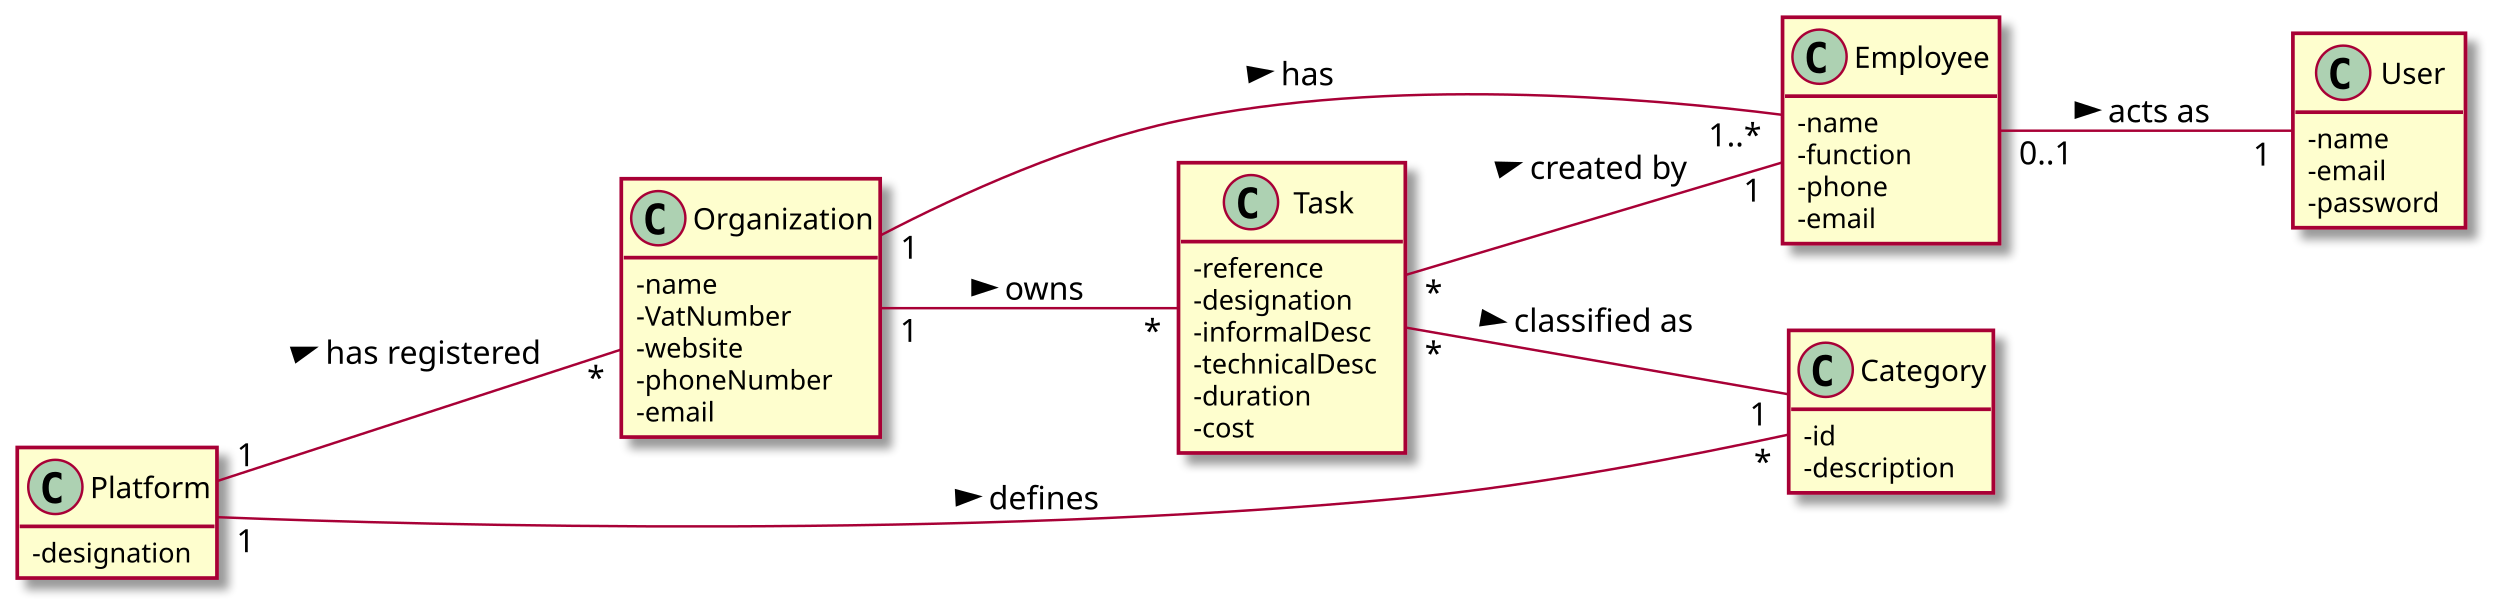
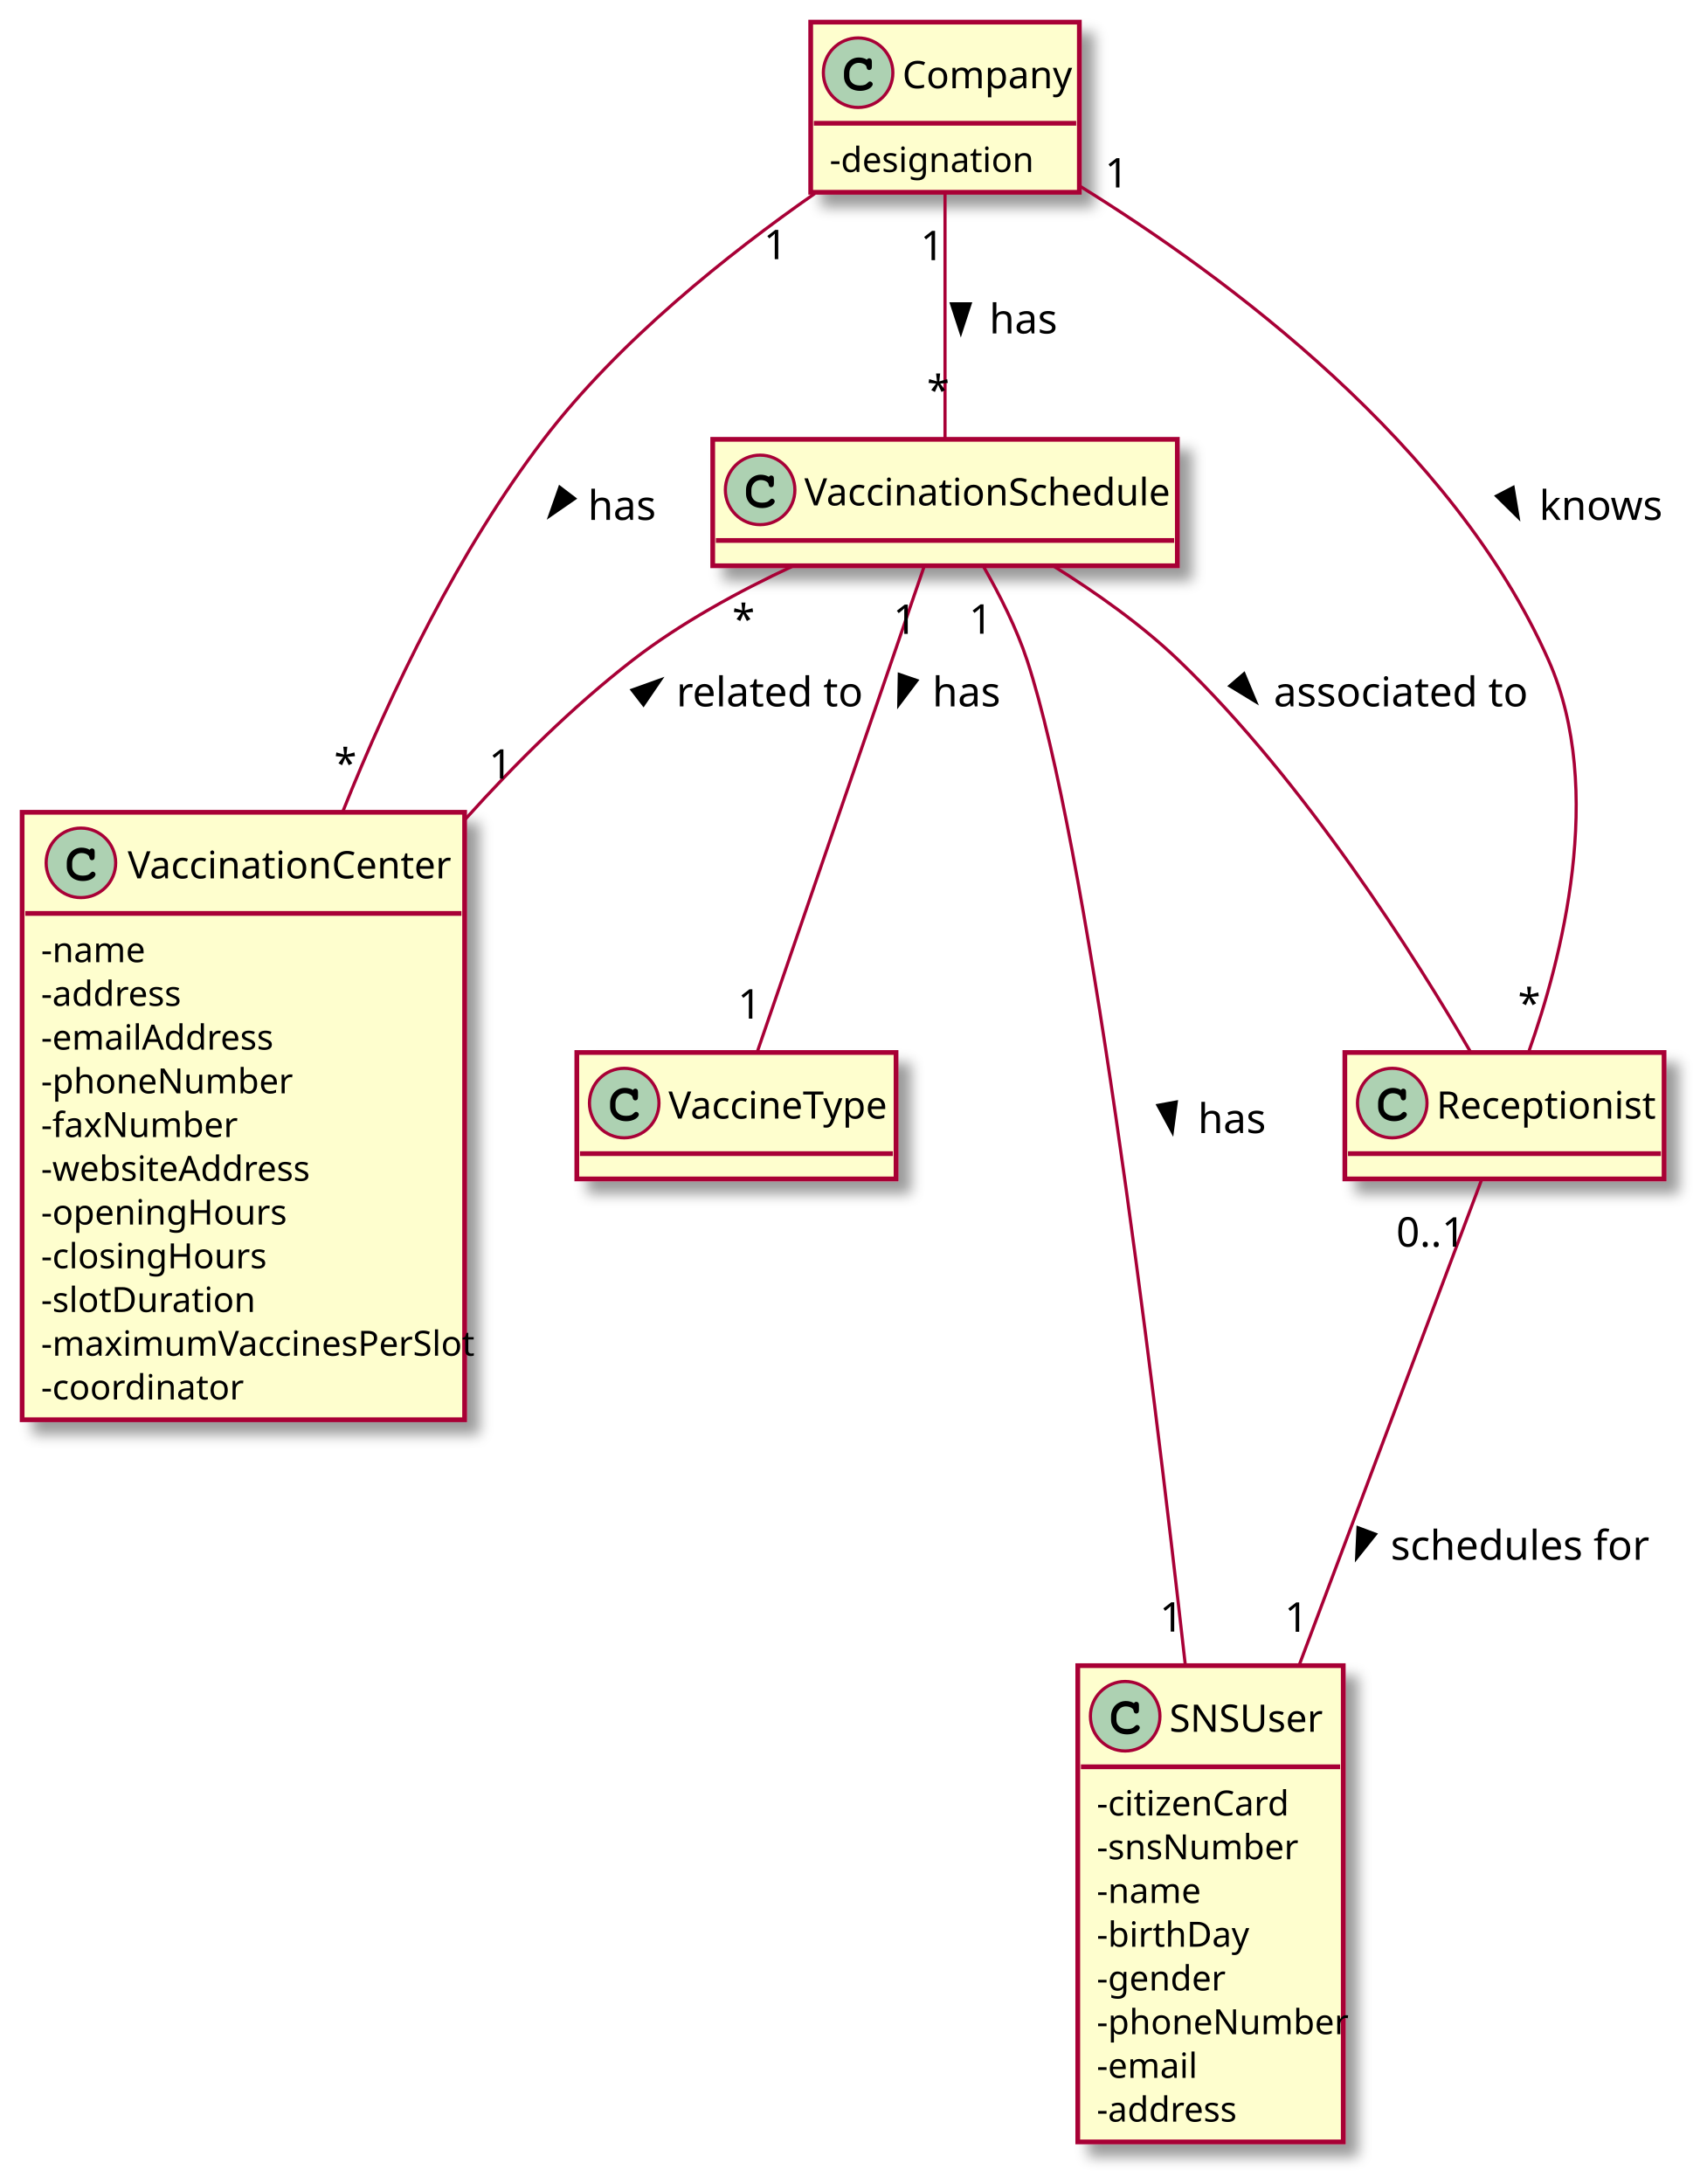
- <svg xmlns="http://www.w3.org/2000/svg" contentScriptType="application/ecmascript" contentStyleType="text/css" height="248px" preserveAspectRatio="none" style="width:1014px;height:248px;" version="1.1" viewBox="0 0 1014 248" width="1014px" zoomAndPan="magnify">
+ <svg xmlns="http://www.w3.org/2000/svg" contentScriptType="application/ecmascript" contentStyleType="text/css" height="691px" preserveAspectRatio="none" style="width:540px;height:691px;background:#FFFFFF;" version="1.1" viewBox="0 0 540 691" width="540px" zoomAndPan="magnify">
  <defs>
-     <filter height="300%" id="f1tg0x1wi6u39k" width="300%" x="-1" y="-1">
+     <filter height="300%" id="f7lnf6vctuje7" width="300%" x="-1" y="-1">
      <feGaussianBlur result="blurOut" stdDeviation="2.0" />
      <feColorMatrix in="blurOut" result="blurOut2" type="matrix" values="0 0 0 0 0 0 0 0 0 0 0 0 0 0 0 0 0 0 .4 0" />
      <feOffset dx="4.0" dy="4.0" in="blurOut2" result="blurOut3" />
      <feBlend in="SourceGraphic" in2="blurOut3" mode="normal" />
    </filter>
  </defs>
  <g>
-     <rect codeLine="6" fill="#FEFECE" filter="url(#f1tg0x1wi6u39k)" height="52.955" id="Platform" style="stroke: #A80036; stroke-width: 1.5;" width="81" x="7" y="181.5" />
-     <ellipse cx="22.45" cy="197.5" fill="#ADD1B2" rx="11" ry="11" style="stroke: #A80036; stroke-width: 1.0;" />
-     <path d="M24.923,203.643 Q24.342,203.942 23.703,204.091 Q23.064,204.241 22.358,204.241 Q19.851,204.241 18.532,202.589 Q17.212,200.937 17.212,197.816 Q17.212,194.686 18.532,193.035 Q19.851,191.383 22.358,191.383 Q23.064,191.383 23.711,191.532 Q24.359,191.682 24.923,191.981 L24.923,194.703 Q24.292,194.122 23.699,193.852 Q23.105,193.583 22.474,193.583 Q21.13,193.583 20.445,194.649 Q19.76,195.716 19.76,197.816 Q19.76,199.908 20.445,200.974 Q21.13,202.041 22.474,202.041 Q23.105,202.041 23.699,201.771 Q24.292,201.501 24.923,200.92 Z " fill="#000000" />
-     <text fill="#000000" font-family="sans-serif" font-size="12" lengthAdjust="spacingAndGlyphs" textLength="48" x="36.55" y="202.035">Platform</text>
-     <line style="stroke: #A80036; stroke-width: 1.5;" x1="8" x2="87" y1="213.5" y2="213.5" />
-     <text fill="#000000" font-family="sans-serif" font-size="11" lengthAdjust="spacingAndGlyphs" textLength="69" x="13" y="228.135">-designation</text>
-     <rect codeLine="10" fill="#FEFECE" filter="url(#f1tg0x1wi6u39k)" height="104.775" id="Organization" style="stroke: #A80036; stroke-width: 1.5;" width="105" x="252" y="72.5" />
-     <ellipse cx="267" cy="88.5" fill="#ADD1B2" rx="11" ry="11" style="stroke: #A80036; stroke-width: 1.0;" />
-     <path d="M269.473,94.643 Q268.892,94.942 268.253,95.091 Q267.614,95.241 266.908,95.241 Q264.401,95.241 263.082,93.589 Q261.762,91.937 261.762,88.816 Q261.762,85.686 263.082,84.035 Q264.401,82.383 266.908,82.383 Q267.614,82.383 268.261,82.532 Q268.909,82.682 269.473,82.981 L269.473,85.703 Q268.842,85.122 268.249,84.852 Q267.655,84.582 267.024,84.582 Q265.68,84.582 264.995,85.649 Q264.31,86.716 264.31,88.816 Q264.31,90.908 264.995,91.974 Q265.68,93.041 267.024,93.041 Q267.655,93.041 268.249,92.771 Q268.842,92.501 269.473,91.92 Z " fill="#000000" />
-     <text fill="#000000" font-family="sans-serif" font-size="12" lengthAdjust="spacingAndGlyphs" textLength="73" x="281" y="93.035">Organization</text>
-     <line style="stroke: #A80036; stroke-width: 1.5;" x1="253" x2="356" y1="104.5" y2="104.5" />
-     <text fill="#000000" font-family="sans-serif" font-size="11" lengthAdjust="spacingAndGlyphs" textLength="35" x="258" y="119.135">-name</text>
-     <text fill="#000000" font-family="sans-serif" font-size="11" lengthAdjust="spacingAndGlyphs" textLength="66" x="258" y="132.09">-VatNumber</text>
-     <text fill="#000000" font-family="sans-serif" font-size="11" lengthAdjust="spacingAndGlyphs" textLength="46" x="258" y="145.045">-website</text>
-     <text fill="#000000" font-family="sans-serif" font-size="11" lengthAdjust="spacingAndGlyphs" textLength="83" x="258" y="158">-phoneNumber</text>
-     <text fill="#000000" font-family="sans-serif" font-size="11" lengthAdjust="spacingAndGlyphs" textLength="34" x="258" y="170.955">-email</text>
-     <rect codeLine="18" fill="#FEFECE" filter="url(#f1tg0x1wi6u39k)" height="117.731" id="Task" style="stroke: #A80036; stroke-width: 1.5;" width="92" x="478" y="66" />
-     <ellipse cx="507.4" cy="82" fill="#ADD1B2" rx="11" ry="11" style="stroke: #A80036; stroke-width: 1.0;" />
-     <path d="M509.873,88.143 Q509.292,88.442 508.653,88.591 Q508.014,88.741 507.308,88.741 Q504.801,88.741 503.481,87.089 Q502.162,85.437 502.162,82.316 Q502.162,79.186 503.481,77.535 Q504.801,75.883 507.308,75.883 Q508.014,75.883 508.661,76.032 Q509.309,76.182 509.873,76.481 L509.873,79.203 Q509.242,78.622 508.649,78.352 Q508.055,78.082 507.424,78.082 Q506.08,78.082 505.395,79.149 Q504.71,80.216 504.71,82.316 Q504.71,84.408 505.395,85.474 Q506.08,86.541 507.424,86.541 Q508.055,86.541 508.649,86.271 Q509.242,86.001 509.873,85.42 Z " fill="#000000" />
-     <text fill="#000000" font-family="sans-serif" font-size="12" lengthAdjust="spacingAndGlyphs" textLength="28" x="524.6" y="86.535">Task</text>
-     <line style="stroke: #A80036; stroke-width: 1.5;" x1="479" x2="569" y1="98" y2="98" />
-     <text fill="#000000" font-family="sans-serif" font-size="11" lengthAdjust="spacingAndGlyphs" textLength="57" x="484" y="112.635">-reference</text>
-     <text fill="#000000" font-family="sans-serif" font-size="11" lengthAdjust="spacingAndGlyphs" textLength="69" x="484" y="125.59">-designation</text>
-     <text fill="#000000" font-family="sans-serif" font-size="11" lengthAdjust="spacingAndGlyphs" textLength="77" x="484" y="138.545">-informalDesc</text>
-     <text fill="#000000" font-family="sans-serif" font-size="11" lengthAdjust="spacingAndGlyphs" textLength="80" x="484" y="151.5">-technicalDesc</text>
-     <text fill="#000000" font-family="sans-serif" font-size="11" lengthAdjust="spacingAndGlyphs" textLength="52" x="484" y="164.455">-duration</text>
-     <text fill="#000000" font-family="sans-serif" font-size="11" lengthAdjust="spacingAndGlyphs" textLength="29" x="484" y="177.41">-cost</text>
-     <rect codeLine="27" fill="#FEFECE" filter="url(#f1tg0x1wi6u39k)" height="65.91" id="Category" style="stroke: #A80036; stroke-width: 1.5;" width="83" x="725.5" y="134" />
-     <ellipse cx="740.5" cy="150" fill="#ADD1B2" rx="11" ry="11" style="stroke: #A80036; stroke-width: 1.0;" />
-     <path d="M742.973,156.143 Q742.392,156.442 741.753,156.591 Q741.114,156.741 740.408,156.741 Q737.901,156.741 736.582,155.089 Q735.262,153.437 735.262,150.316 Q735.262,147.186 736.582,145.535 Q737.901,143.883 740.408,143.883 Q741.114,143.883 741.761,144.032 Q742.409,144.182 742.973,144.481 L742.973,147.203 Q742.342,146.622 741.749,146.352 Q741.155,146.083 740.524,146.083 Q739.18,146.083 738.495,147.149 Q737.81,148.216 737.81,150.316 Q737.81,152.408 738.495,153.474 Q739.18,154.541 740.524,154.541 Q741.155,154.541 741.749,154.271 Q742.342,154.001 742.973,153.42 Z " fill="#000000" />
-     <text fill="#000000" font-family="sans-serif" font-size="12" lengthAdjust="spacingAndGlyphs" textLength="51" x="754.5" y="154.535">Category</text>
-     <line style="stroke: #A80036; stroke-width: 1.5;" x1="726.5" x2="807.5" y1="166" y2="166" />
-     <text fill="#000000" font-family="sans-serif" font-size="11" lengthAdjust="spacingAndGlyphs" textLength="16" x="731.5" y="180.635">-id</text>
-     <text fill="#000000" font-family="sans-serif" font-size="11" lengthAdjust="spacingAndGlyphs" textLength="67" x="731.5" y="193.59">-description</text>
-     <rect codeLine="32" fill="#FEFECE" filter="url(#f1tg0x1wi6u39k)" height="91.82" id="Employee" style="stroke: #A80036; stroke-width: 1.5;" width="88" x="723" y="7" />
-     <ellipse cx="738" cy="23" fill="#ADD1B2" rx="11" ry="11" style="stroke: #A80036; stroke-width: 1.0;" />
-     <path d="M740.473,29.143 Q739.892,29.442 739.253,29.591 Q738.614,29.741 737.908,29.741 Q735.401,29.741 734.082,28.089 Q732.762,26.437 732.762,23.316 Q732.762,20.186 734.082,18.535 Q735.401,16.883 737.908,16.883 Q738.614,16.883 739.261,17.032 Q739.909,17.182 740.473,17.48 L740.473,20.203 Q739.842,19.622 739.249,19.352 Q738.655,19.082 738.024,19.082 Q736.68,19.082 735.995,20.149 Q735.31,21.216 735.31,23.316 Q735.31,25.408 735.995,26.474 Q736.68,27.541 738.024,27.541 Q738.655,27.541 739.249,27.271 Q739.842,27.002 740.473,26.42 Z " fill="#000000" />
-     <text fill="#000000" font-family="sans-serif" font-size="12" lengthAdjust="spacingAndGlyphs" textLength="56" x="752" y="27.535">Employee</text>
-     <line style="stroke: #A80036; stroke-width: 1.5;" x1="724" x2="810" y1="39" y2="39" />
-     <text fill="#000000" font-family="sans-serif" font-size="11" lengthAdjust="spacingAndGlyphs" textLength="35" x="729" y="53.635">-name</text>
-     <text fill="#000000" font-family="sans-serif" font-size="11" lengthAdjust="spacingAndGlyphs" textLength="51" x="729" y="66.59">-function</text>
-     <text fill="#000000" font-family="sans-serif" font-size="11" lengthAdjust="spacingAndGlyphs" textLength="40" x="729" y="79.545">-phone</text>
-     <text fill="#000000" font-family="sans-serif" font-size="11" lengthAdjust="spacingAndGlyphs" textLength="34" x="729" y="92.5">-email</text>
-     <rect codeLine="39" fill="#FEFECE" filter="url(#f1tg0x1wi6u39k)" height="78.865" id="User" style="stroke: #A80036; stroke-width: 1.5;" width="70" x="930" y="13.5" />
-     <ellipse cx="950.4" cy="29.5" fill="#ADD1B2" rx="11" ry="11" style="stroke: #A80036; stroke-width: 1.0;" />
-     <path d="M952.873,35.643 Q952.292,35.942 951.653,36.091 Q951.014,36.241 950.308,36.241 Q947.801,36.241 946.481,34.589 Q945.162,32.937 945.162,29.816 Q945.162,26.686 946.481,25.035 Q947.801,23.383 950.308,23.383 Q951.014,23.383 951.661,23.532 Q952.309,23.682 952.873,23.98 L952.873,26.703 Q952.242,26.122 951.649,25.852 Q951.055,25.582 950.424,25.582 Q949.08,25.582 948.395,26.649 Q947.71,27.716 947.71,29.816 Q947.71,31.908 948.395,32.974 Q949.08,34.041 950.424,34.041 Q951.055,34.041 951.649,33.771 Q952.242,33.502 952.873,32.92 Z " fill="#000000" />
-     <text fill="#000000" font-family="sans-serif" font-size="12" lengthAdjust="spacingAndGlyphs" textLength="26" x="965.6" y="34.035">User</text>
-     <line style="stroke: #A80036; stroke-width: 1.5;" x1="931" x2="999" y1="45.5" y2="45.5" />
-     <text fill="#000000" font-family="sans-serif" font-size="11" lengthAdjust="spacingAndGlyphs" textLength="35" x="936" y="60.135">-name</text>
-     <text fill="#000000" font-family="sans-serif" font-size="11" lengthAdjust="spacingAndGlyphs" textLength="34" x="936" y="73.09">-email</text>
-     <text fill="#000000" font-family="sans-serif" font-size="11" lengthAdjust="spacingAndGlyphs" textLength="58" x="936" y="86.045">-password</text>
-     <path codeLine="45" d="M88.06,195.12 C132.13,180.78 203.52,157.54 251.93,141.78 " fill="none" id="Platform-Organization" style="stroke: #A80036; stroke-width: 1.0;" />
-     <polygon fill="#000000" points="127.754,141.108,118.244,141.113,120.063,146.702,127.754,141.108" style="stroke: #000000; stroke-width: 1.0;" />
-     <text fill="#000000" font-family="sans-serif" font-size="13" lengthAdjust="spacingAndGlyphs" textLength="89" x="132" y="147.568">has registered</text>
-     <text fill="#000000" font-family="sans-serif" font-size="13" lengthAdjust="spacingAndGlyphs" textLength="8" x="95.997" y="189.09">1</text>
-     <text fill="#000000" font-family="sans-serif" font-size="13" lengthAdjust="spacingAndGlyphs" textLength="6" x="238.115" y="157.8">*</text>
-     <path codeLine="46" d="M88.2,209.77 C175.54,213.18 390.84,218.91 570,202 C624.2,196.88 685.9,184.82 725.35,176.29 " fill="none" id="Platform-Category" style="stroke: #A80036; stroke-width: 1.0;" />
-     <polygon fill="#000000" points="396.993,201.393,387.806,198.933,388.115,204.802,396.993,201.393" style="stroke: #000000; stroke-width: 1.0;" />
-     <text fill="#000000" font-family="sans-serif" font-size="13" lengthAdjust="spacingAndGlyphs" textLength="46" x="401" y="206.568">defines</text>
-     <text fill="#000000" font-family="sans-serif" font-size="13" lengthAdjust="spacingAndGlyphs" textLength="8" x="95.883" y="223.962">1</text>
-     <text fill="#000000" font-family="sans-serif" font-size="13" lengthAdjust="spacingAndGlyphs" textLength="6" x="711.397" y="191.885">*</text>
-     <path codeLine="47" d="M357.2,95.44 C390.51,78.13 435.41,57.97 478,49 C563.39,31.02 666.18,39.41 722.98,46.58 " fill="none" id="Organization-Employee" style="stroke: #A80036; stroke-width: 1.0;" />
-     <polygon fill="#000000" points="515.456,28.993,506.101,27.278,506.88,33.104,515.456,28.993" style="stroke: #000000; stroke-width: 1.0;" />
-     <text fill="#000000" font-family="sans-serif" font-size="13" lengthAdjust="spacingAndGlyphs" textLength="22" x="519.5" y="34.568">has</text>
-     <text fill="#000000" font-family="sans-serif" font-size="13" lengthAdjust="spacingAndGlyphs" textLength="8" x="365.173" y="104.944">1</text>
-     <text fill="#000000" font-family="sans-serif" font-size="13" lengthAdjust="spacingAndGlyphs" textLength="22" x="692.899" y="59.343">1..*</text>
-     <path codeLine="48" d="M357.04,125 C393.73,125 442.55,125 477.73,125 " fill="none" id="Organization-Task" style="stroke: #A80036; stroke-width: 1.0;" />
-     <polygon fill="#000000" points="403.5,116.655,394.455,113.716,394.455,119.594,403.5,116.655" style="stroke: #000000; stroke-width: 1.0;" />
-     <text fill="#000000" font-family="sans-serif" font-size="13" lengthAdjust="spacingAndGlyphs" textLength="33" x="407.5" y="121.568">owns</text>
-     <text fill="#000000" font-family="sans-serif" font-size="13" lengthAdjust="spacingAndGlyphs" textLength="8" x="364.991" y="138.661">1</text>
-     <text fill="#000000" font-family="sans-serif" font-size="13" lengthAdjust="spacingAndGlyphs" textLength="6" x="463.878" y="138.81">*</text>
-     <path codeLine="49" d="M570.05,111.54 C613.78,98.48 679.7,78.78 722.8,65.91 " fill="none" id="Task-Employee" style="stroke: #A80036; stroke-width: 1.0;" />
-     <polygon fill="#000000" points="616.291,66.224,606.783,65.997,608.465,71.629,616.291,66.224" style="stroke: #000000; stroke-width: 1.0;" />
-     <text fill="#000000" font-family="sans-serif" font-size="13" lengthAdjust="spacingAndGlyphs" textLength="65" x="620.5" y="72.568">created by</text>
-     <text fill="#000000" font-family="sans-serif" font-size="13" lengthAdjust="spacingAndGlyphs" textLength="6" x="577.867" y="123.205">*</text>
-     <text fill="#000000" font-family="sans-serif" font-size="13" lengthAdjust="spacingAndGlyphs" textLength="8" x="707.118" y="81.77">1</text>
-     <path codeLine="50" d="M811.01,53 C846.73,53 896.87,53 929.87,53 " fill="none" id="Employee-User" style="stroke: #A80036; stroke-width: 1.0;" />
-     <polygon fill="#000000" points="851,44.655,841.955,41.716,841.955,47.594,851,44.655" style="stroke: #000000; stroke-width: 1.0;" />
-     <text fill="#000000" font-family="sans-serif" font-size="13" lengthAdjust="spacingAndGlyphs" textLength="44" x="855" y="49.568">acts as</text>
-     <text fill="#000000" font-family="sans-serif" font-size="13" lengthAdjust="spacingAndGlyphs" textLength="24" x="818.886" y="66.657">0..1</text>
-     <text fill="#000000" font-family="sans-serif" font-size="13" lengthAdjust="spacingAndGlyphs" textLength="8" x="913.799" y="67.161">1</text>
-     <path codeLine="51" d="M570.05,132.85 C614.6,140.61 682.17,152.39 725.19,159.89 " fill="none" id="Task-Category" style="stroke: #A80036; stroke-width: 1.0;" />
-     <polygon fill="#000000" points="609.926,130.514,601.52,126.065,600.51,131.856,609.926,130.514" style="stroke: #000000; stroke-width: 1.0;" />
-     <text fill="#000000" font-family="sans-serif" font-size="13" lengthAdjust="spacingAndGlyphs" textLength="78" x="614" y="134.568">classified as</text>
-     <text fill="#000000" font-family="sans-serif" font-size="13" lengthAdjust="spacingAndGlyphs" textLength="6" x="577.867" y="147.911">*</text>
-     <text fill="#000000" font-family="sans-serif" font-size="13" lengthAdjust="spacingAndGlyphs" textLength="8" x="709.603" y="172.556">1</text>
+     <rect codeLine="5" fill="#FEFECE" filter="url(#f7lnf6vctuje7)" height="40" id="VaccinationSchedule" style="stroke:#A80036;stroke-width:1.5;" width="147" x="225.5" y="139" />
+     <ellipse cx="240.5" cy="155" fill="#ADD1B2" rx="11" ry="11" style="stroke:#A80036;stroke-width:1.0;" />
+     <path d="M243.266,150.875 Q243.422,150.656 243.609,150.547 Q243.797,150.438 244.016,150.438 Q244.391,150.438 244.625,150.703 Q244.859,150.953 244.859,151.562 L244.859,153.016 Q244.859,153.625 244.625,153.891 Q244.391,154.156 244.016,154.156 Q243.672,154.156 243.469,153.953 Q243.266,153.766 243.156,153.25 Q243.109,152.891 242.922,152.703 Q242.594,152.328 241.984,152.109 Q241.375,151.891 240.75,151.891 Q239.984,151.891 239.344,152.219 Q238.719,152.547 238.219,153.297 Q237.734,154.047 237.734,155.078 L237.734,156.172 Q237.734,157.406 238.625,158.234 Q239.516,159.047 241.109,159.047 Q242.047,159.047 242.703,158.797 Q243.094,158.641 243.516,158.203 Q243.781,157.938 243.922,157.859 Q244.078,157.781 244.281,157.781 Q244.609,157.781 244.859,158.047 Q245.125,158.297 245.125,158.641 Q245.125,158.984 244.781,159.391 Q244.281,159.969 243.484,160.297 Q242.406,160.75 241.109,160.75 Q239.594,160.75 238.391,160.125 Q237.406,159.625 236.719,158.562 Q236.031,157.484 236.031,156.203 L236.031,155.047 Q236.031,153.719 236.641,152.578 Q237.266,151.422 238.359,150.812 Q239.453,150.188 240.688,150.188 Q241.422,150.188 242.062,150.359 Q242.719,150.516 243.266,150.875 Z " fill="#000000" />
+     <text fill="#000000" font-family="sans-serif" font-size="12" lengthAdjust="spacing" textLength="115" x="254.5" y="159.91">VaccinationSchedule</text>
+     <line style="stroke:#A80036;stroke-width:1.5;" x1="226.5" x2="371.5" y1="171" y2="171" />
+     <rect codeLine="7" fill="#FEFECE" filter="url(#f7lnf6vctuje7)" height="40" id="VaccineType" style="stroke:#A80036;stroke-width:1.5;" width="101" x="182.5" y="333" />
+     <ellipse cx="197.5" cy="349" fill="#ADD1B2" rx="11" ry="11" style="stroke:#A80036;stroke-width:1.0;" />
+     <path d="M200.266,344.875 Q200.422,344.656 200.609,344.547 Q200.797,344.438 201.016,344.438 Q201.391,344.438 201.625,344.703 Q201.859,344.953 201.859,345.562 L201.859,347.016 Q201.859,347.625 201.625,347.891 Q201.391,348.156 201.016,348.156 Q200.672,348.156 200.469,347.953 Q200.266,347.766 200.156,347.25 Q200.109,346.891 199.922,346.703 Q199.594,346.328 198.984,346.109 Q198.375,345.891 197.75,345.891 Q196.984,345.891 196.344,346.219 Q195.719,346.547 195.219,347.297 Q194.734,348.047 194.734,349.078 L194.734,350.172 Q194.734,351.406 195.625,352.234 Q196.516,353.047 198.109,353.047 Q199.047,353.047 199.703,352.797 Q200.094,352.641 200.516,352.203 Q200.781,351.938 200.922,351.859 Q201.078,351.781 201.281,351.781 Q201.609,351.781 201.859,352.047 Q202.125,352.297 202.125,352.641 Q202.125,352.984 201.781,353.391 Q201.281,353.969 200.484,354.297 Q199.406,354.75 198.109,354.75 Q196.594,354.75 195.391,354.125 Q194.406,353.625 193.719,352.562 Q193.031,351.484 193.031,350.203 L193.031,349.047 Q193.031,347.719 193.641,346.578 Q194.266,345.422 195.359,344.812 Q196.453,344.188 197.688,344.188 Q198.422,344.188 199.062,344.359 Q199.719,344.516 200.266,344.875 Z " fill="#000000" />
+     <text fill="#000000" font-family="sans-serif" font-size="12" lengthAdjust="spacing" textLength="69" x="211.5" y="353.91">VaccineType</text>
+     <line style="stroke:#A80036;stroke-width:1.5;" x1="183.5" x2="282.5" y1="365" y2="365" />
+     <rect codeLine="9" fill="#FEFECE" filter="url(#f7lnf6vctuje7)" height="150.688" id="SNSUser" style="stroke:#A80036;stroke-width:1.5;" width="84" x="341" y="527" />
+     <ellipse cx="356" cy="543" fill="#ADD1B2" rx="11" ry="11" style="stroke:#A80036;stroke-width:1.0;" />
+     <path d="M358.766,538.875 Q358.922,538.656 359.109,538.547 Q359.297,538.438 359.516,538.438 Q359.891,538.438 360.125,538.703 Q360.359,538.953 360.359,539.562 L360.359,541.016 Q360.359,541.625 360.125,541.891 Q359.891,542.156 359.516,542.156 Q359.172,542.156 358.969,541.953 Q358.766,541.766 358.656,541.25 Q358.609,540.891 358.422,540.703 Q358.094,540.328 357.484,540.109 Q356.875,539.891 356.25,539.891 Q355.484,539.891 354.844,540.219 Q354.219,540.547 353.719,541.297 Q353.234,542.047 353.234,543.078 L353.234,544.172 Q353.234,545.406 354.125,546.234 Q355.016,547.047 356.609,547.047 Q357.547,547.047 358.203,546.797 Q358.594,546.641 359.016,546.203 Q359.281,545.938 359.422,545.859 Q359.578,545.781 359.781,545.781 Q360.109,545.781 360.359,546.047 Q360.625,546.297 360.625,546.641 Q360.625,546.984 360.281,547.391 Q359.781,547.969 358.984,548.297 Q357.906,548.75 356.609,548.75 Q355.094,548.75 353.891,548.125 Q352.906,547.625 352.219,546.562 Q351.531,545.484 351.531,544.203 L351.531,543.047 Q351.531,541.719 352.141,540.578 Q352.766,539.422 353.859,538.812 Q354.953,538.188 356.188,538.188 Q356.922,538.188 357.562,538.359 Q358.219,538.516 358.766,538.875 Z " fill="#000000" />
+     <text fill="#000000" font-family="sans-serif" font-size="12" lengthAdjust="spacing" textLength="52" x="370" y="547.91">SNSUser</text>
+     <line style="stroke:#A80036;stroke-width:1.5;" x1="342" x2="424" y1="559" y2="559" />
+     <text fill="#000000" font-family="sans-serif" font-size="11" lengthAdjust="spacing" textLength="58" x="347" y="574.419">-citizenCard</text>
+     <text fill="#000000" font-family="sans-serif" font-size="11" lengthAdjust="spacing" textLength="59" x="347" y="588.255">-snsNumber</text>
+     <text fill="#000000" font-family="sans-serif" font-size="11" lengthAdjust="spacing" textLength="30" x="347" y="602.091">-name</text>
+     <text fill="#000000" font-family="sans-serif" font-size="11" lengthAdjust="spacing" textLength="44" x="347" y="615.927">-birthDay</text>
+     <text fill="#000000" font-family="sans-serif" font-size="11" lengthAdjust="spacing" textLength="38" x="347" y="629.763">-gender</text>
+     <text fill="#000000" font-family="sans-serif" font-size="11" lengthAdjust="spacing" textLength="71" x="347" y="643.599">-phoneNumber</text>
+     <text fill="#000000" font-family="sans-serif" font-size="11" lengthAdjust="spacing" textLength="28" x="347" y="657.435">-email</text>
+     <text fill="#000000" font-family="sans-serif" font-size="11" lengthAdjust="spacing" textLength="44" x="347" y="671.27">-address</text>
+     <rect codeLine="20" fill="#FEFECE" filter="url(#f7lnf6vctuje7)" height="192.195" id="VaccinationCenter" style="stroke:#A80036;stroke-width:1.5;" width="140" x="7" y="257" />
+     <ellipse cx="25.6" cy="273" fill="#ADD1B2" rx="11" ry="11" style="stroke:#A80036;stroke-width:1.0;" />
+     <path d="M28.366,268.875 Q28.522,268.656 28.709,268.547 Q28.897,268.438 29.116,268.438 Q29.491,268.438 29.725,268.703 Q29.959,268.953 29.959,269.562 L29.959,271.016 Q29.959,271.625 29.725,271.891 Q29.491,272.156 29.116,272.156 Q28.772,272.156 28.569,271.953 Q28.366,271.766 28.256,271.25 Q28.209,270.891 28.022,270.703 Q27.694,270.328 27.084,270.109 Q26.475,269.891 25.85,269.891 Q25.084,269.891 24.444,270.219 Q23.819,270.547 23.319,271.297 Q22.834,272.047 22.834,273.078 L22.834,274.172 Q22.834,275.406 23.725,276.234 Q24.616,277.047 26.209,277.047 Q27.147,277.047 27.803,276.797 Q28.194,276.641 28.616,276.203 Q28.881,275.938 29.022,275.859 Q29.178,275.781 29.381,275.781 Q29.709,275.781 29.959,276.047 Q30.225,276.297 30.225,276.641 Q30.225,276.984 29.881,277.391 Q29.381,277.969 28.584,278.297 Q27.506,278.75 26.209,278.75 Q24.694,278.75 23.491,278.125 Q22.506,277.625 21.819,276.562 Q21.131,275.484 21.131,274.203 L21.131,273.047 Q21.131,271.719 21.741,270.578 Q22.366,269.422 23.459,268.812 Q24.553,268.188 25.788,268.188 Q26.522,268.188 27.163,268.359 Q27.819,268.516 28.366,268.875 Z " fill="#000000" />
+     <text fill="#000000" font-family="sans-serif" font-size="12" lengthAdjust="spacing" textLength="100" x="40.4" y="277.91">VaccinationCenter</text>
+     <line style="stroke:#A80036;stroke-width:1.5;" x1="8" x2="146" y1="289" y2="289" />
+     <text fill="#000000" font-family="sans-serif" font-size="11" lengthAdjust="spacing" textLength="30" x="13" y="304.419">-name</text>
+     <text fill="#000000" font-family="sans-serif" font-size="11" lengthAdjust="spacing" textLength="44" x="13" y="318.255">-address</text>
+     <text fill="#000000" font-family="sans-serif" font-size="11" lengthAdjust="spacing" textLength="70" x="13" y="332.091">-emailAddress</text>
+     <text fill="#000000" font-family="sans-serif" font-size="11" lengthAdjust="spacing" textLength="71" x="13" y="345.927">-phoneNumber</text>
+     <text fill="#000000" font-family="sans-serif" font-size="11" lengthAdjust="spacing" textLength="57" x="13" y="359.763">-faxNumber</text>
+     <text fill="#000000" font-family="sans-serif" font-size="11" lengthAdjust="spacing" textLength="85" x="13" y="373.599">-websiteAddress</text>
+     <text fill="#000000" font-family="sans-serif" font-size="11" lengthAdjust="spacing" textLength="71" x="13" y="387.435">-openingHours</text>
+     <text fill="#000000" font-family="sans-serif" font-size="11" lengthAdjust="spacing" textLength="67" x="13" y="401.271">-closingHours</text>
+     <text fill="#000000" font-family="sans-serif" font-size="11" lengthAdjust="spacing" textLength="61" x="13" y="415.106">-slotDuration</text>
+     <text fill="#000000" font-family="sans-serif" font-size="11" lengthAdjust="spacing" textLength="128" x="13" y="428.942">-maximumVaccinesPerSlot</text>
+     <text fill="#000000" font-family="sans-serif" font-size="11" lengthAdjust="spacing" textLength="59" x="13" y="442.778">-coordinator</text>
+     <rect codeLine="34" fill="#FEFECE" filter="url(#f7lnf6vctuje7)" height="53.836" id="Company" style="stroke:#A80036;stroke-width:1.5;" width="85" x="256.5" y="7" />
+     <ellipse cx="271.5" cy="23" fill="#ADD1B2" rx="11" ry="11" style="stroke:#A80036;stroke-width:1.0;" />
+     <path d="M274.266,18.875 Q274.422,18.656 274.609,18.547 Q274.797,18.438 275.016,18.438 Q275.391,18.438 275.625,18.703 Q275.859,18.953 275.859,19.562 L275.859,21.016 Q275.859,21.625 275.625,21.891 Q275.391,22.156 275.016,22.156 Q274.672,22.156 274.469,21.953 Q274.266,21.766 274.156,21.25 Q274.109,20.891 273.922,20.703 Q273.594,20.328 272.984,20.109 Q272.375,19.891 271.75,19.891 Q270.984,19.891 270.344,20.219 Q269.719,20.547 269.219,21.297 Q268.734,22.047 268.734,23.078 L268.734,24.172 Q268.734,25.406 269.625,26.234 Q270.516,27.047 272.109,27.047 Q273.047,27.047 273.703,26.797 Q274.094,26.641 274.516,26.203 Q274.781,25.938 274.922,25.859 Q275.078,25.781 275.281,25.781 Q275.609,25.781 275.859,26.047 Q276.125,26.297 276.125,26.641 Q276.125,26.984 275.781,27.391 Q275.281,27.969 274.484,28.297 Q273.406,28.75 272.109,28.75 Q270.594,28.75 269.391,28.125 Q268.406,27.625 267.719,26.562 Q267.031,25.484 267.031,24.203 L267.031,23.047 Q267.031,21.719 267.641,20.578 Q268.266,19.422 269.359,18.812 Q270.453,18.188 271.688,18.188 Q272.422,18.188 273.062,18.359 Q273.719,18.516 274.266,18.875 Z " fill="#000000" />
+     <text fill="#000000" font-family="sans-serif" font-size="12" lengthAdjust="spacing" textLength="53" x="285.5" y="27.91">Company</text>
+     <line style="stroke:#A80036;stroke-width:1.5;" x1="257.5" x2="340.5" y1="39" y2="39" />
+     <text fill="#000000" font-family="sans-serif" font-size="11" lengthAdjust="spacing" textLength="59" x="262.5" y="54.419">-designation</text>
+     <rect codeLine="38" fill="#FEFECE" filter="url(#f7lnf6vctuje7)" height="40" id="Receptionist" style="stroke:#A80036;stroke-width:1.5;" width="101" x="425.5" y="333" />
+     <ellipse cx="440.5" cy="349" fill="#ADD1B2" rx="11" ry="11" style="stroke:#A80036;stroke-width:1.0;" />
+     <path d="M443.266,344.875 Q443.422,344.656 443.609,344.547 Q443.797,344.438 444.016,344.438 Q444.391,344.438 444.625,344.703 Q444.859,344.953 444.859,345.562 L444.859,347.016 Q444.859,347.625 444.625,347.891 Q444.391,348.156 444.016,348.156 Q443.672,348.156 443.469,347.953 Q443.266,347.766 443.156,347.25 Q443.109,346.891 442.922,346.703 Q442.594,346.328 441.984,346.109 Q441.375,345.891 440.75,345.891 Q439.984,345.891 439.344,346.219 Q438.719,346.547 438.219,347.297 Q437.734,348.047 437.734,349.078 L437.734,350.172 Q437.734,351.406 438.625,352.234 Q439.516,353.047 441.109,353.047 Q442.047,353.047 442.703,352.797 Q443.094,352.641 443.516,352.203 Q443.781,351.938 443.922,351.859 Q444.078,351.781 444.281,351.781 Q444.609,351.781 444.859,352.047 Q445.125,352.297 445.125,352.641 Q445.125,352.984 444.781,353.391 Q444.281,353.969 443.484,354.297 Q442.406,354.75 441.109,354.75 Q439.594,354.75 438.391,354.125 Q437.406,353.625 436.719,352.562 Q436.031,351.484 436.031,350.203 L436.031,349.047 Q436.031,347.719 436.641,346.578 Q437.266,345.422 438.359,344.812 Q439.453,344.188 440.688,344.188 Q441.422,344.188 442.062,344.359 Q442.719,344.516 443.266,344.875 Z " fill="#000000" />
+     <text fill="#000000" font-family="sans-serif" font-size="12" lengthAdjust="spacing" textLength="69" x="454.5" y="353.91">Receptionist</text>
+     <line style="stroke:#A80036;stroke-width:1.5;" x1="426.5" x2="525.5" y1="365" y2="365" />
+     <path codeLine="40" d="M299,61.09 C299,84.36 299,117.89 299,138.79 " fill="none" id="Company-VaccinationSchedule" style="stroke:#A80036;stroke-width:1.0;" />
+     <polygon fill="#000000" points="304,105.176,306.939,96.131,301.061,96.131,304,105.176" style="stroke:#000000;stroke-width:1.0;" />
+     <text fill="#000000" font-family="sans-serif" font-size="13" lengthAdjust="spacing" textLength="21" x="313" y="105.495">has</text>
+     <text fill="#000000" font-family="sans-serif" font-size="13" lengthAdjust="spacing" textLength="7" x="291.234" y="82.317">1</text>
+     <text fill="#000000" font-family="sans-serif" font-size="13" lengthAdjust="spacing" textLength="5" x="293.266" y="128.05">*</text>
+     <path codeLine="41" d="M292.43,179.11 C279.78,215.91 252.17,296.22 239.54,332.97 " fill="none" id="VaccinationSchedule-VaccineType" style="stroke:#A80036;stroke-width:1.0;" />
+     <polygon fill="#000000" points="284.375,222.904,290.094,215.306,284.536,213.395,284.375,222.904" style="stroke:#000000;stroke-width:1.0;" />
+     <text fill="#000000" font-family="sans-serif" font-size="13" lengthAdjust="spacing" textLength="21" x="295" y="223.495">has</text>
+     <text fill="#000000" font-family="sans-serif" font-size="13" lengthAdjust="spacing" textLength="7" x="282.598" y="200.56">1</text>
+     <text fill="#000000" font-family="sans-serif" font-size="13" lengthAdjust="spacing" textLength="7" x="233.433" y="322.283">1</text>
+     <path codeLine="42" d="M250.9,179.08 C233.94,186.99 215.3,197.12 200,209 C181.24,223.56 163.25,241.34 147.08,259.35 " fill="none" id="VaccinationSchedule-VaccinationCenter" style="stroke:#A80036;stroke-width:1.0;" />
+     <polygon fill="#000000" points="208.956,215.118,200.002,218.325,203.597,222.975,208.956,215.118" style="stroke:#000000;stroke-width:1.0;" />
+     <text fill="#000000" font-family="sans-serif" font-size="13" lengthAdjust="spacing" textLength="54" x="214" y="223.495">related to</text>
+     <text fill="#000000" font-family="sans-serif" font-size="13" lengthAdjust="spacing" textLength="5" x="231.669" y="200.522">*</text>
+     <text fill="#000000" font-family="sans-serif" font-size="13" lengthAdjust="spacing" textLength="7" x="154.668" y="246.37">1</text>
+     <path codeLine="43" d="M257.84,61.2 C230.65,80.16 195.78,107.85 172,139 C145.16,174.16 123.92,218.1 108.4,256.93 " fill="none" id="Company-VaccinationCenter" style="stroke:#A80036;stroke-width:1.0;" />
+     <polygon fill="#000000" points="173.966,163.15,181.791,157.744,177.119,154.177,173.966,163.15" style="stroke:#000000;stroke-width:1.0;" />
+     <text fill="#000000" font-family="sans-serif" font-size="13" lengthAdjust="spacing" textLength="21" x="186" y="164.495">has</text>
+     <text fill="#000000" font-family="sans-serif" font-size="13" lengthAdjust="spacing" textLength="7" x="241.629" y="82.008">1</text>
+     <text fill="#000000" font-family="sans-serif" font-size="13" lengthAdjust="spacing" textLength="5" x="105.703" y="246.138">*</text>
+     <path codeLine="44" d="M333.32,179.1 C346.52,187.33 361.23,197.68 373,209 C413.14,247.59 448.27,303.59 465.22,332.74 " fill="none" id="VaccinationSchedule-Receptionist" style="stroke:#A80036;stroke-width:1.0;" />
+     <polygon fill="#000000" points="397.257,221.97,393.595,213.192,389.135,217.021,397.257,221.97" style="stroke:#000000;stroke-width:1.0;" />
+     <text fill="#000000" font-family="sans-serif" font-size="13" lengthAdjust="spacing" textLength="78" x="403" y="223.495">associated to</text>
+     <path codeLine="45" d="M468.86,373.01 C456.65,405.5 431.15,473.36 411.1,526.73 " fill="none" id="Receptionist-SNSUser" style="stroke:#A80036;stroke-width:1.0;" />
+     <polygon fill="#000000" points="429.241,492.856,435.174,485.423,429.672,483.356,429.241,492.856" style="stroke:#000000;stroke-width:1.0;" />
+     <text fill="#000000" font-family="sans-serif" font-size="13" lengthAdjust="spacing" textLength="77" x="440" y="493.495">schedules for</text>
+     <text fill="#000000" font-family="sans-serif" font-size="13" lengthAdjust="spacing" textLength="22" x="441.758" y="394.432">0..1</text>
+     <text fill="#000000" font-family="sans-serif" font-size="13" lengthAdjust="spacing" textLength="7" x="406.445" y="516.272">1</text>
+     <path codeLine="46" d="M341.65,58.88 C388.1,87.63 459.82,140.68 490,209 C508.14,250.07 493.85,304.08 483.77,332.53 " fill="none" id="Company-Receptionist" style="stroke:#A80036;stroke-width:1.0;" />
+     <polygon fill="#000000" points="480.305,163.613,478.744,154.231,473.527,156.94,480.305,163.613" style="stroke:#000000;stroke-width:1.0;" />
+     <text fill="#000000" font-family="sans-serif" font-size="13" lengthAdjust="spacing" textLength="37" x="487" y="164.495">knows</text>
+     <text fill="#000000" font-family="sans-serif" font-size="13" lengthAdjust="spacing" textLength="7" x="349.582" y="59.321">1</text>
+     <text fill="#000000" font-family="sans-serif" font-size="13" lengthAdjust="spacing" textLength="5" x="480.252" y="322.067">*</text>
+     <path codeLine="47" d="M311.23,179.34 C316.24,188.09 321.64,198.75 325,209 C343.88,266.51 364.18,430.05 375.04,526.93 " fill="none" id="VaccinationSchedule-SNSUser" style="stroke:#A80036;stroke-width:1.0;" />
+     <polygon fill="#000000" points="370.903,358.094,372.16,348.666,366.379,349.728,370.903,358.094" style="stroke:#000000;stroke-width:1.0;" />
+     <text fill="#000000" font-family="sans-serif" font-size="13" lengthAdjust="spacing" textLength="21" x="379" y="358.495">has</text>
+     <text fill="#000000" font-family="sans-serif" font-size="13" lengthAdjust="spacing" textLength="7" x="306.576" y="200.499">1</text>
+     <text fill="#000000" font-family="sans-serif" font-size="13" lengthAdjust="spacing" textLength="7" x="366.912" y="516.231">1</text>
  </g>
</svg>
